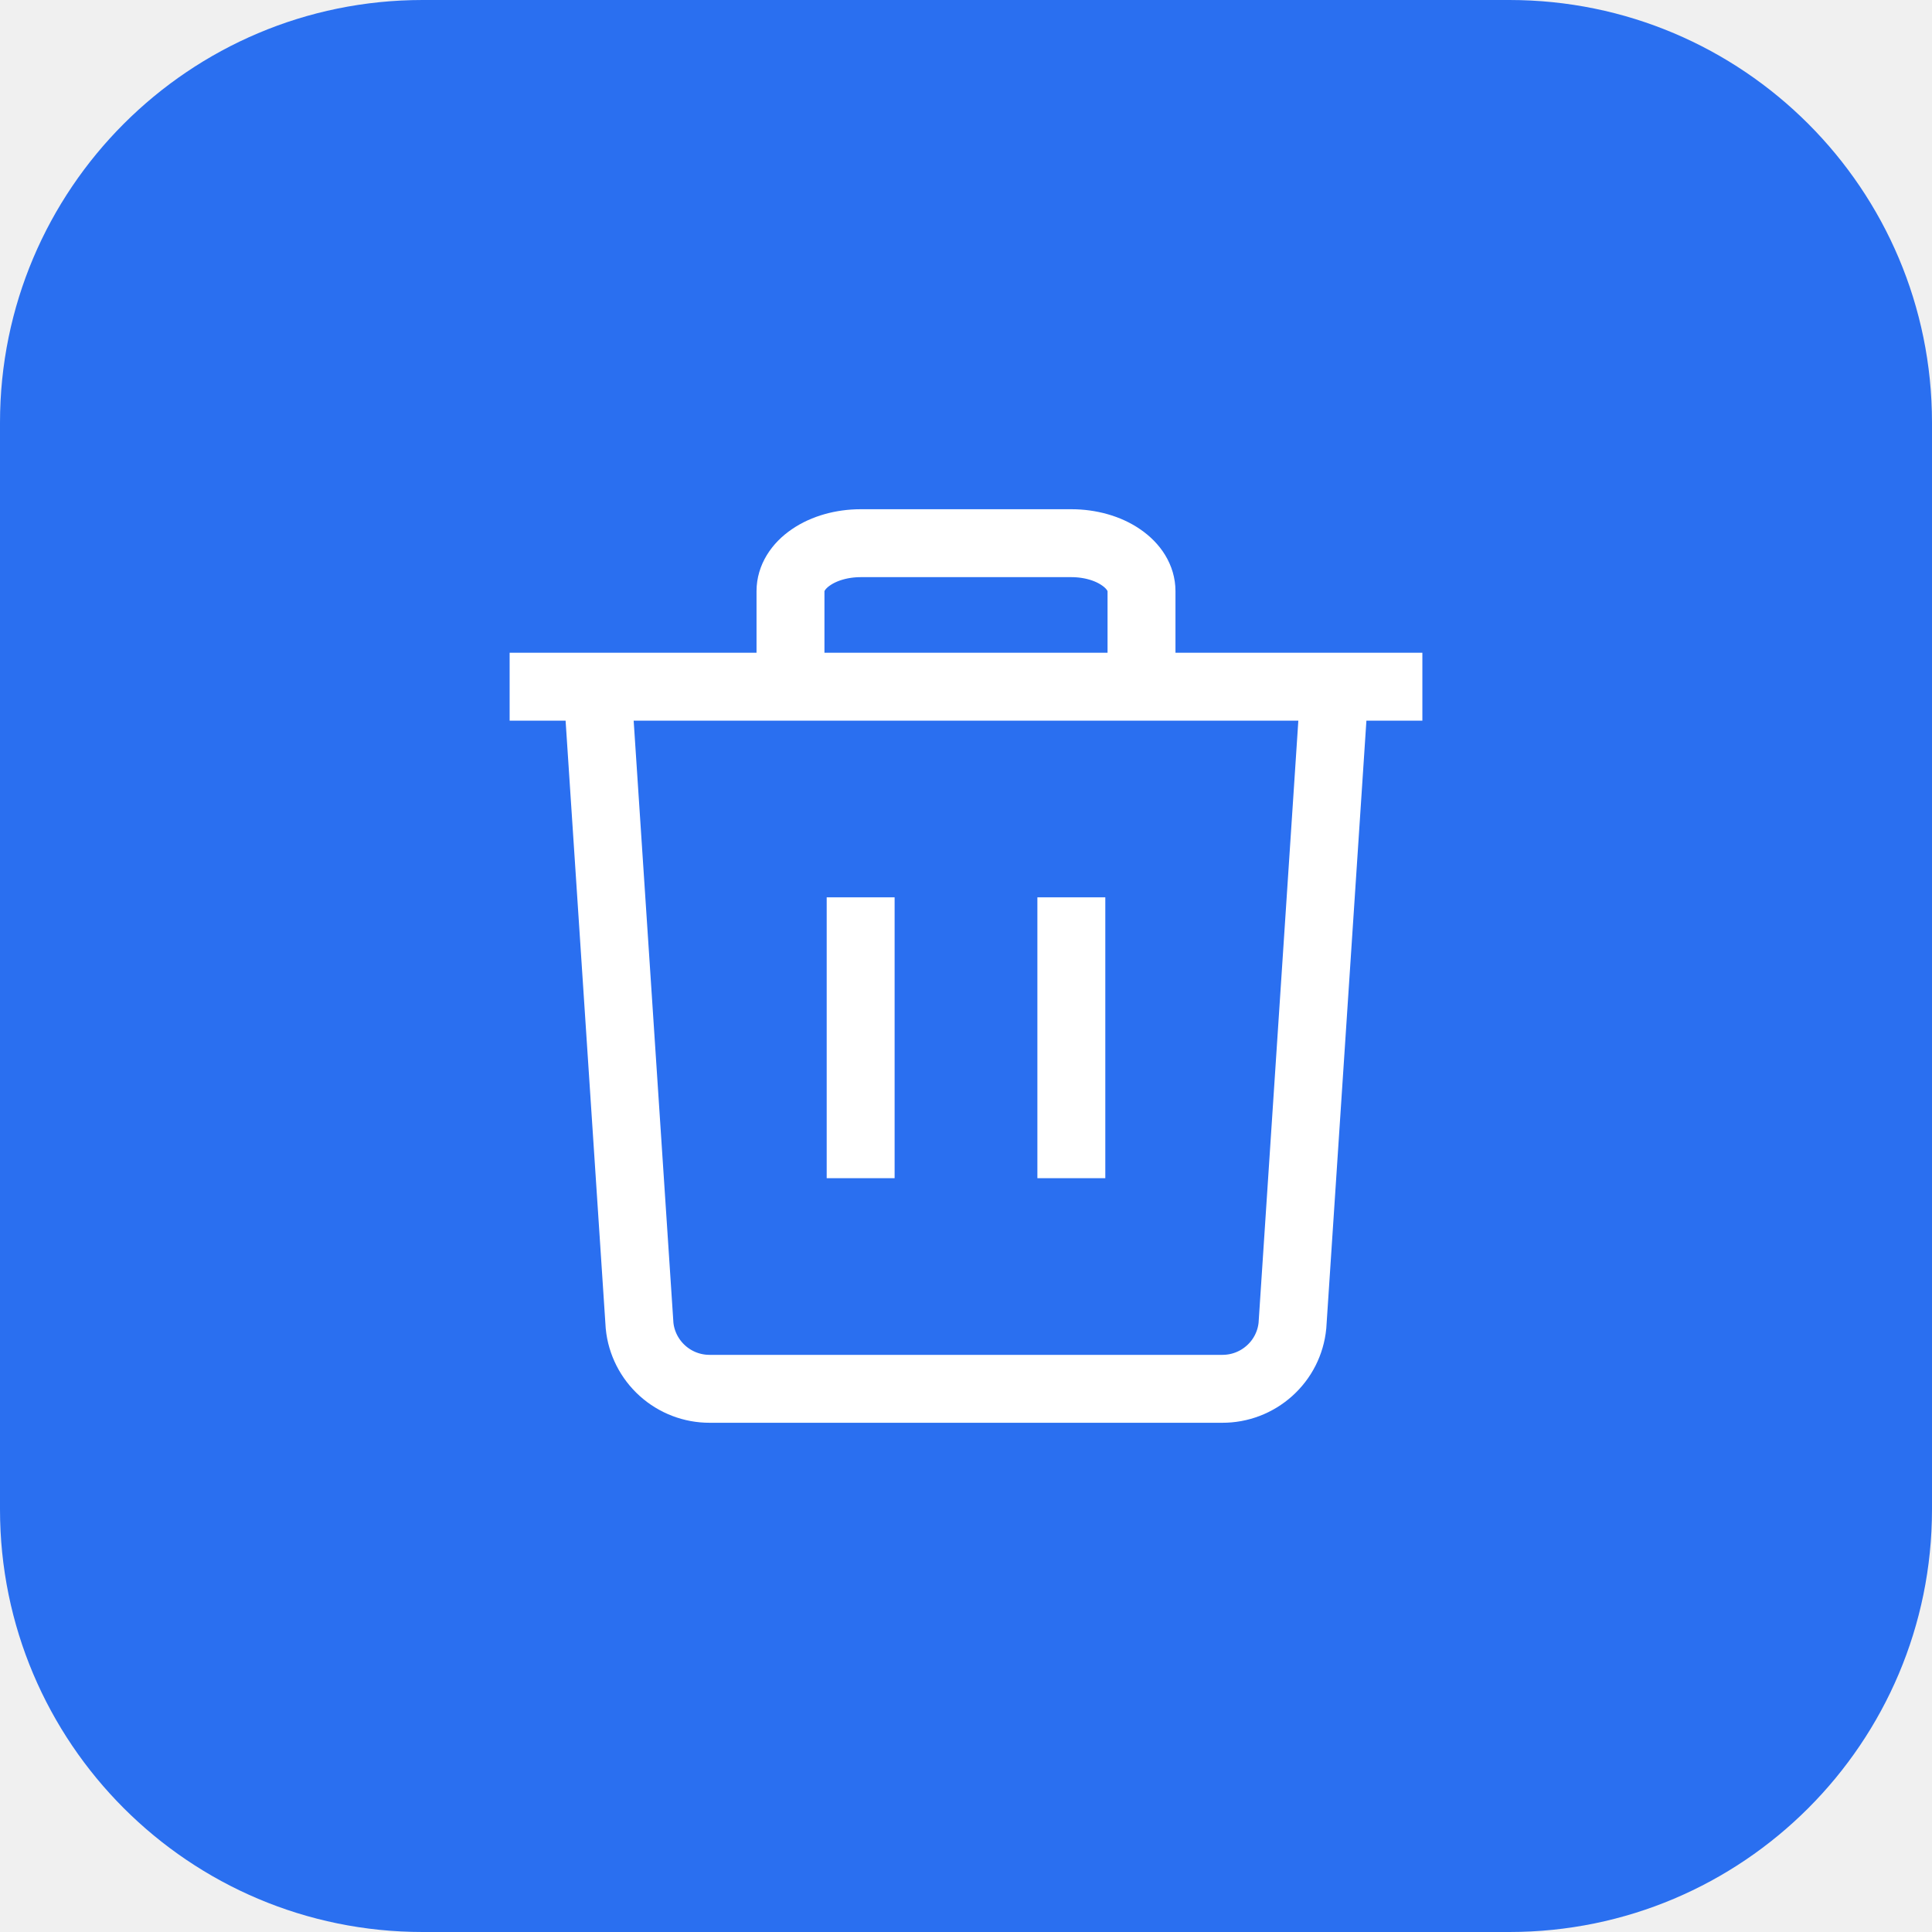
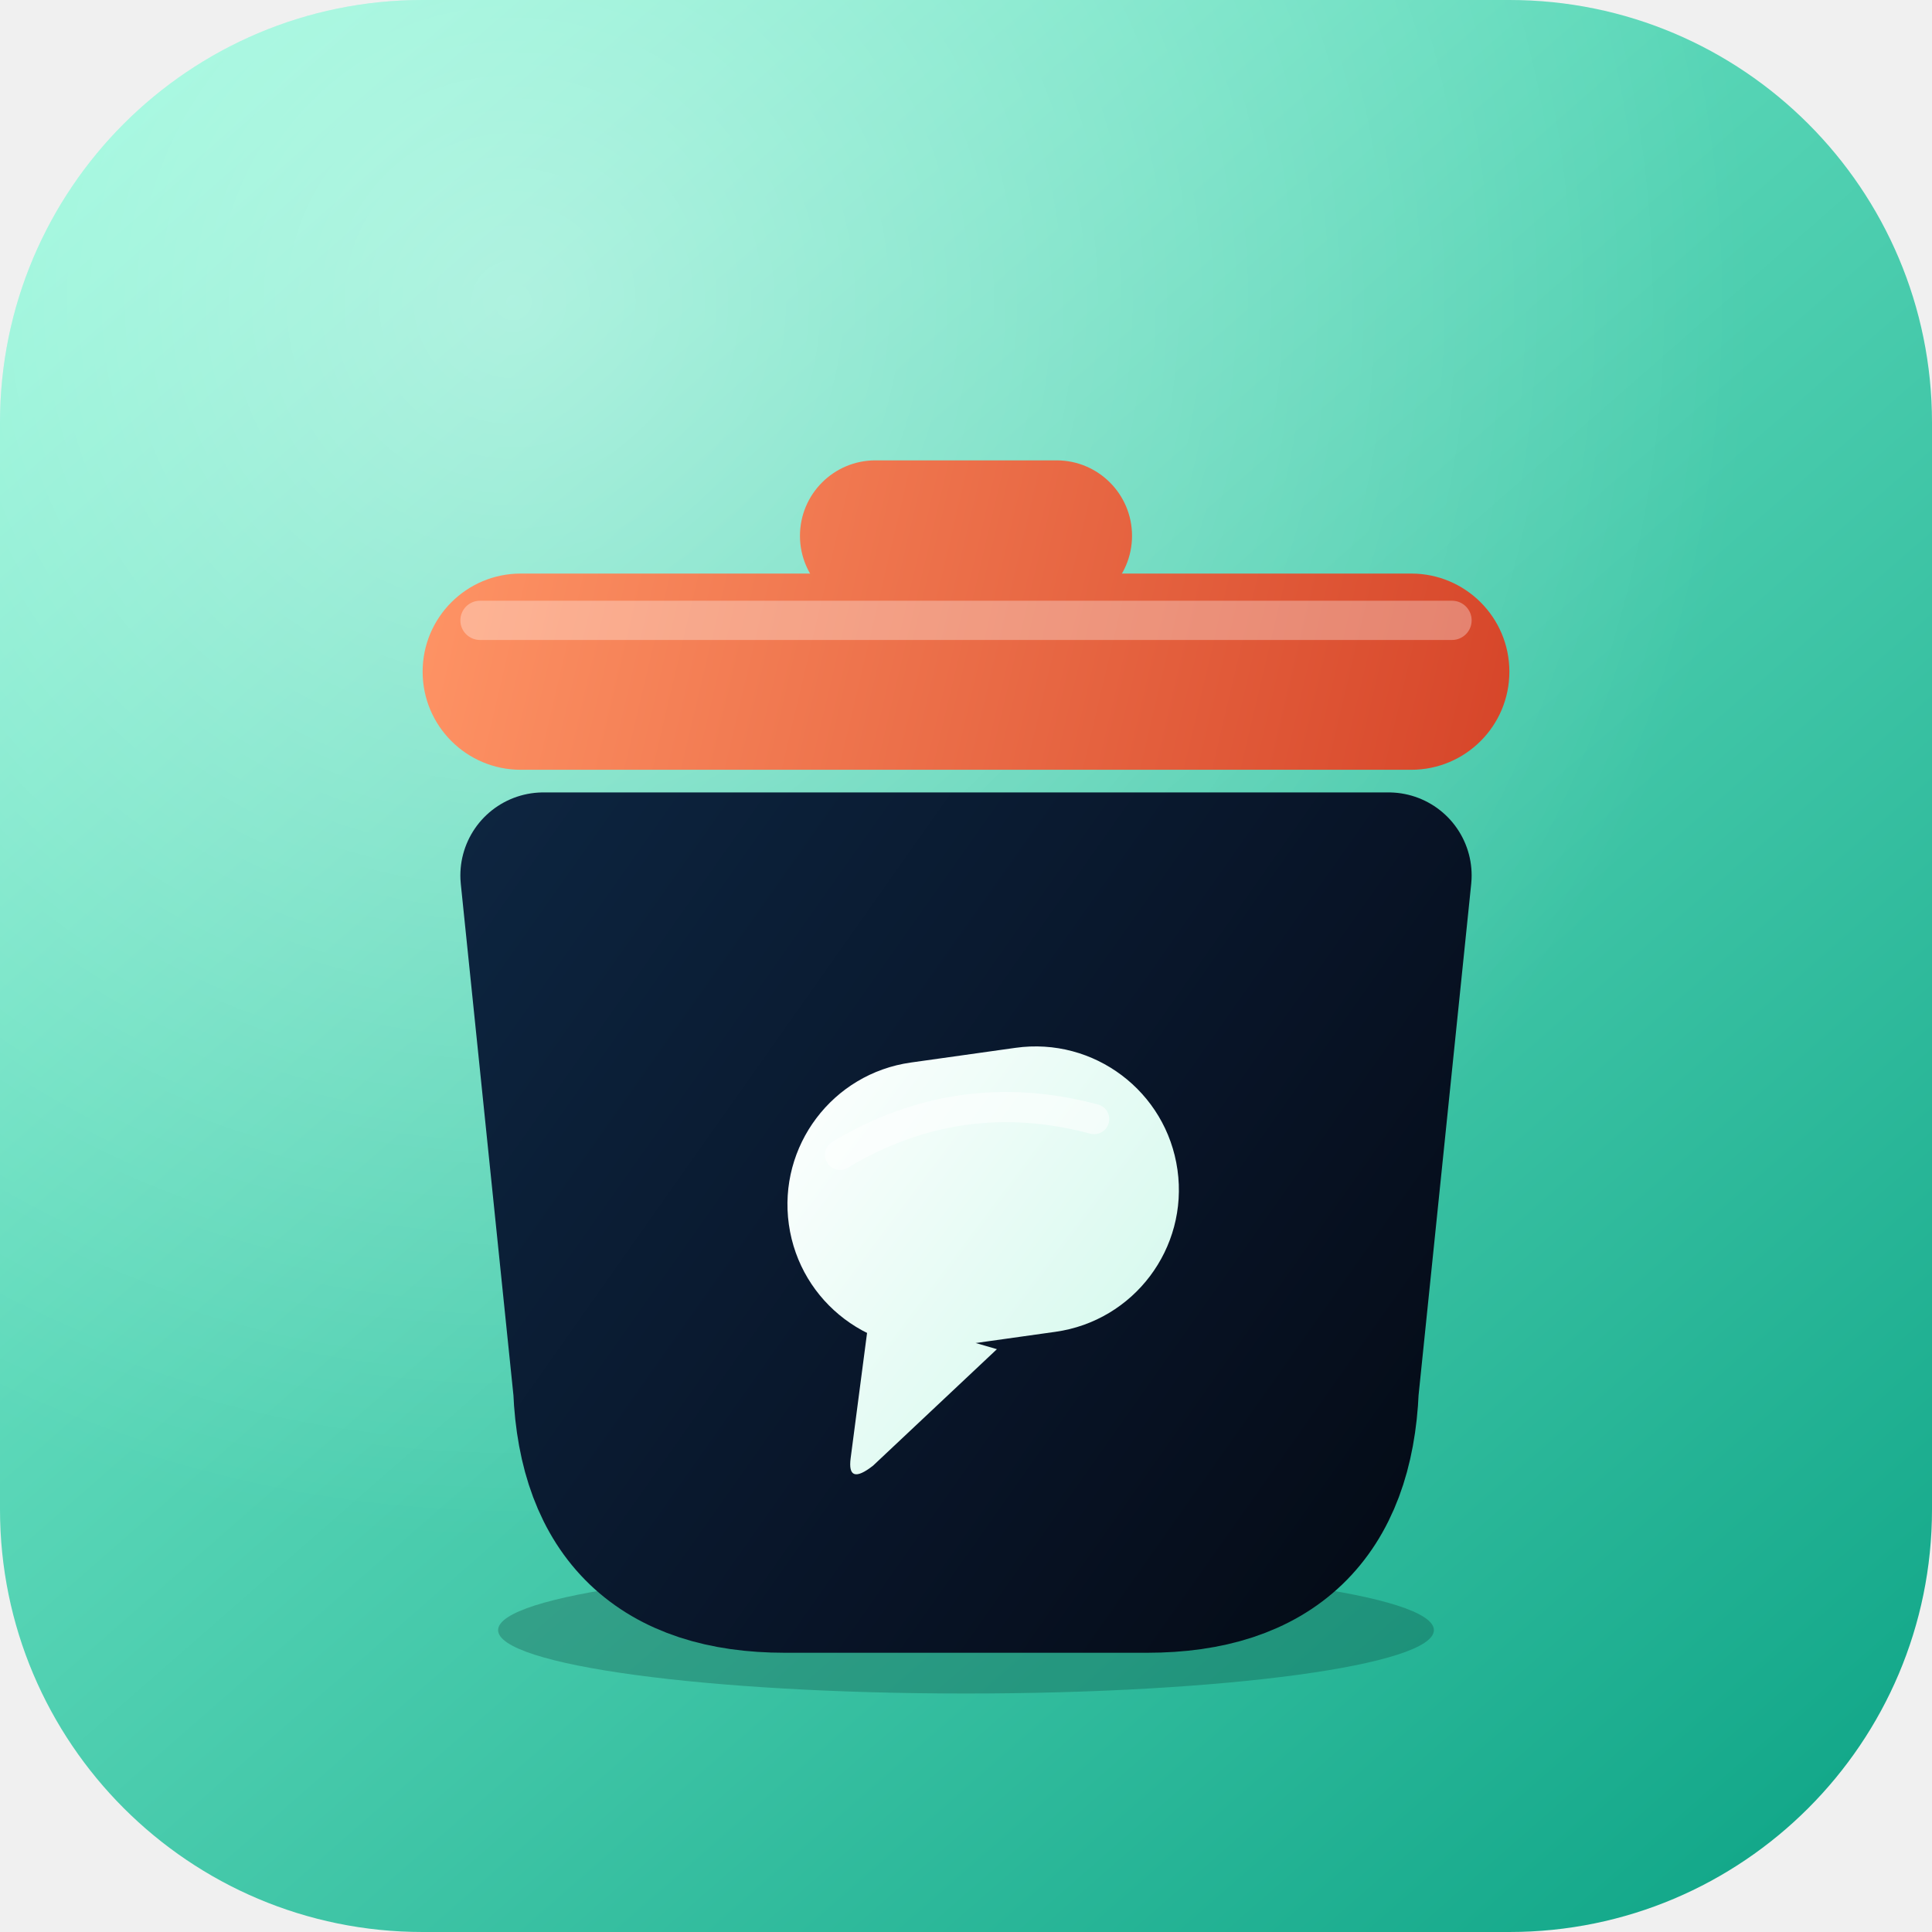
- <svg xmlns="http://www.w3.org/2000/svg" width="64" height="64" viewBox="0 0 64 64" role="img" aria-label="Session trash">
-   <rect width="64" height="64" rx="14" fill="#2A6FF0" />
-   <g transform="translate(14 14) scale(2.25)" fill="none" stroke="#FFFFFF" stroke-width="1">
-     <path d="M1.281 3.888H14.719" />
-     <path d="M5.416 3.888V2.48C5.416 2.293 5.525 2.114 5.719 1.982C5.913 1.849 6.176 1.775 6.45 1.775H9.551C9.825 1.775 10.088 1.849 10.281 1.982C10.475 2.114 10.584 2.293 10.584 2.48V3.888" />
-     <path d="M2.573 3.888L3.194 13.294C3.219 13.55 3.34 13.787 3.531 13.959C3.722 14.131 3.97 14.226 4.227 14.225H11.773C12.03 14.226 12.278 14.131 12.469 13.959C12.661 13.787 12.781 13.55 12.806 13.294L13.427 3.888" />
-     <path d="M6.449 6.989V11.124" />
-     <path d="M9.551 6.989V11.124" />
+ <svg xmlns="http://www.w3.org/2000/svg" width="128" height="128" viewBox="0 0 128 128" role="img" aria-label="Session Trash">
+   <defs>
+     <linearGradient id="st-tile" x1="8" y1="0" x2="120" y2="128" gradientUnits="userSpaceOnUse">
+       <stop offset="0" stop-color="#8CF8D8" />
+       <stop offset="1" stop-color="#0FA587" />
+     </linearGradient>
+     <radialGradient id="st-glow" cx="34" cy="20" r="82" gradientUnits="userSpaceOnUse">
+       <stop offset="0" stop-color="#FFFFFF" stop-opacity="0.42" />
+       <stop offset="1" stop-color="#FFFFFF" stop-opacity="0" />
+     </radialGradient>
+     <linearGradient id="st-bin" x1="30" y1="56" x2="98" y2="104" gradientUnits="userSpaceOnUse">
+       <stop offset="0" stop-color="#0D2540" />
+       <stop offset="0.6" stop-color="#081427" />
+       <stop offset="1" stop-color="#040A14" />
+     </linearGradient>
+     <linearGradient id="st-lid" x1="28" y1="33" x2="100" y2="50" gradientUnits="userSpaceOnUse">
+       <stop offset="0" stop-color="#FF9566" />
+       <stop offset="1" stop-color="#D64529" />
+     </linearGradient>
+     <linearGradient id="st-bubble" x1="52" y1="70" x2="80" y2="98" gradientUnits="userSpaceOnUse">
+       <stop offset="0" stop-color="#FFFFFF" />
+       <stop offset="1" stop-color="#CBF7E9" />
+     </linearGradient>
+   </defs>
+   <rect width="128" height="128" rx="28" fill="url(#st-tile)" />
+   <rect width="128" height="128" rx="28" fill="url(#st-glow)" />
+   <ellipse cx="64" cy="108" rx="31" ry="4.2" fill="#04302A" opacity="0.26" />
+   <rect x="53" y="30.5" width="22" height="10" rx="5" fill="url(#st-lid)" />
+   <rect x="28" y="38" width="72" height="13" rx="6.5" fill="url(#st-lid)" />
+   <rect x="30.5" y="39.8" width="67" height="2.6" rx="1.3" fill="#FFFFFF" opacity="0.32" />
+   <path d="M36 58 H92 L88.5 92 Q88 104 76 104 H52 Q40 104 39.5 92 Z" fill="url(#st-bin)" />
+   <path d="M36 58 H92 L88.5 92 Q88 104 76 104 H52 Q40 104 39.5 92 Z" fill="none" stroke="url(#st-bin)" stroke-width="11" stroke-linejoin="round" />
+   <g transform="rotate(-8 64 82)">
+     <rect x="52.5" y="70" width="26" height="19" rx="9.5" fill="url(#st-bubble)" />
+     <path d="M57 86 L54.4 95.4 Q53.9 97.2 55.8 96.1 L65 89.6 Z" fill="url(#st-bubble)" />
+     <path d="M56.5 75.4 Q65 71.8 73.5 75.4" fill="none" stroke="#FFFFFF" stroke-opacity="0.55" stroke-width="2" stroke-linecap="round" />
  </g>
</svg>
